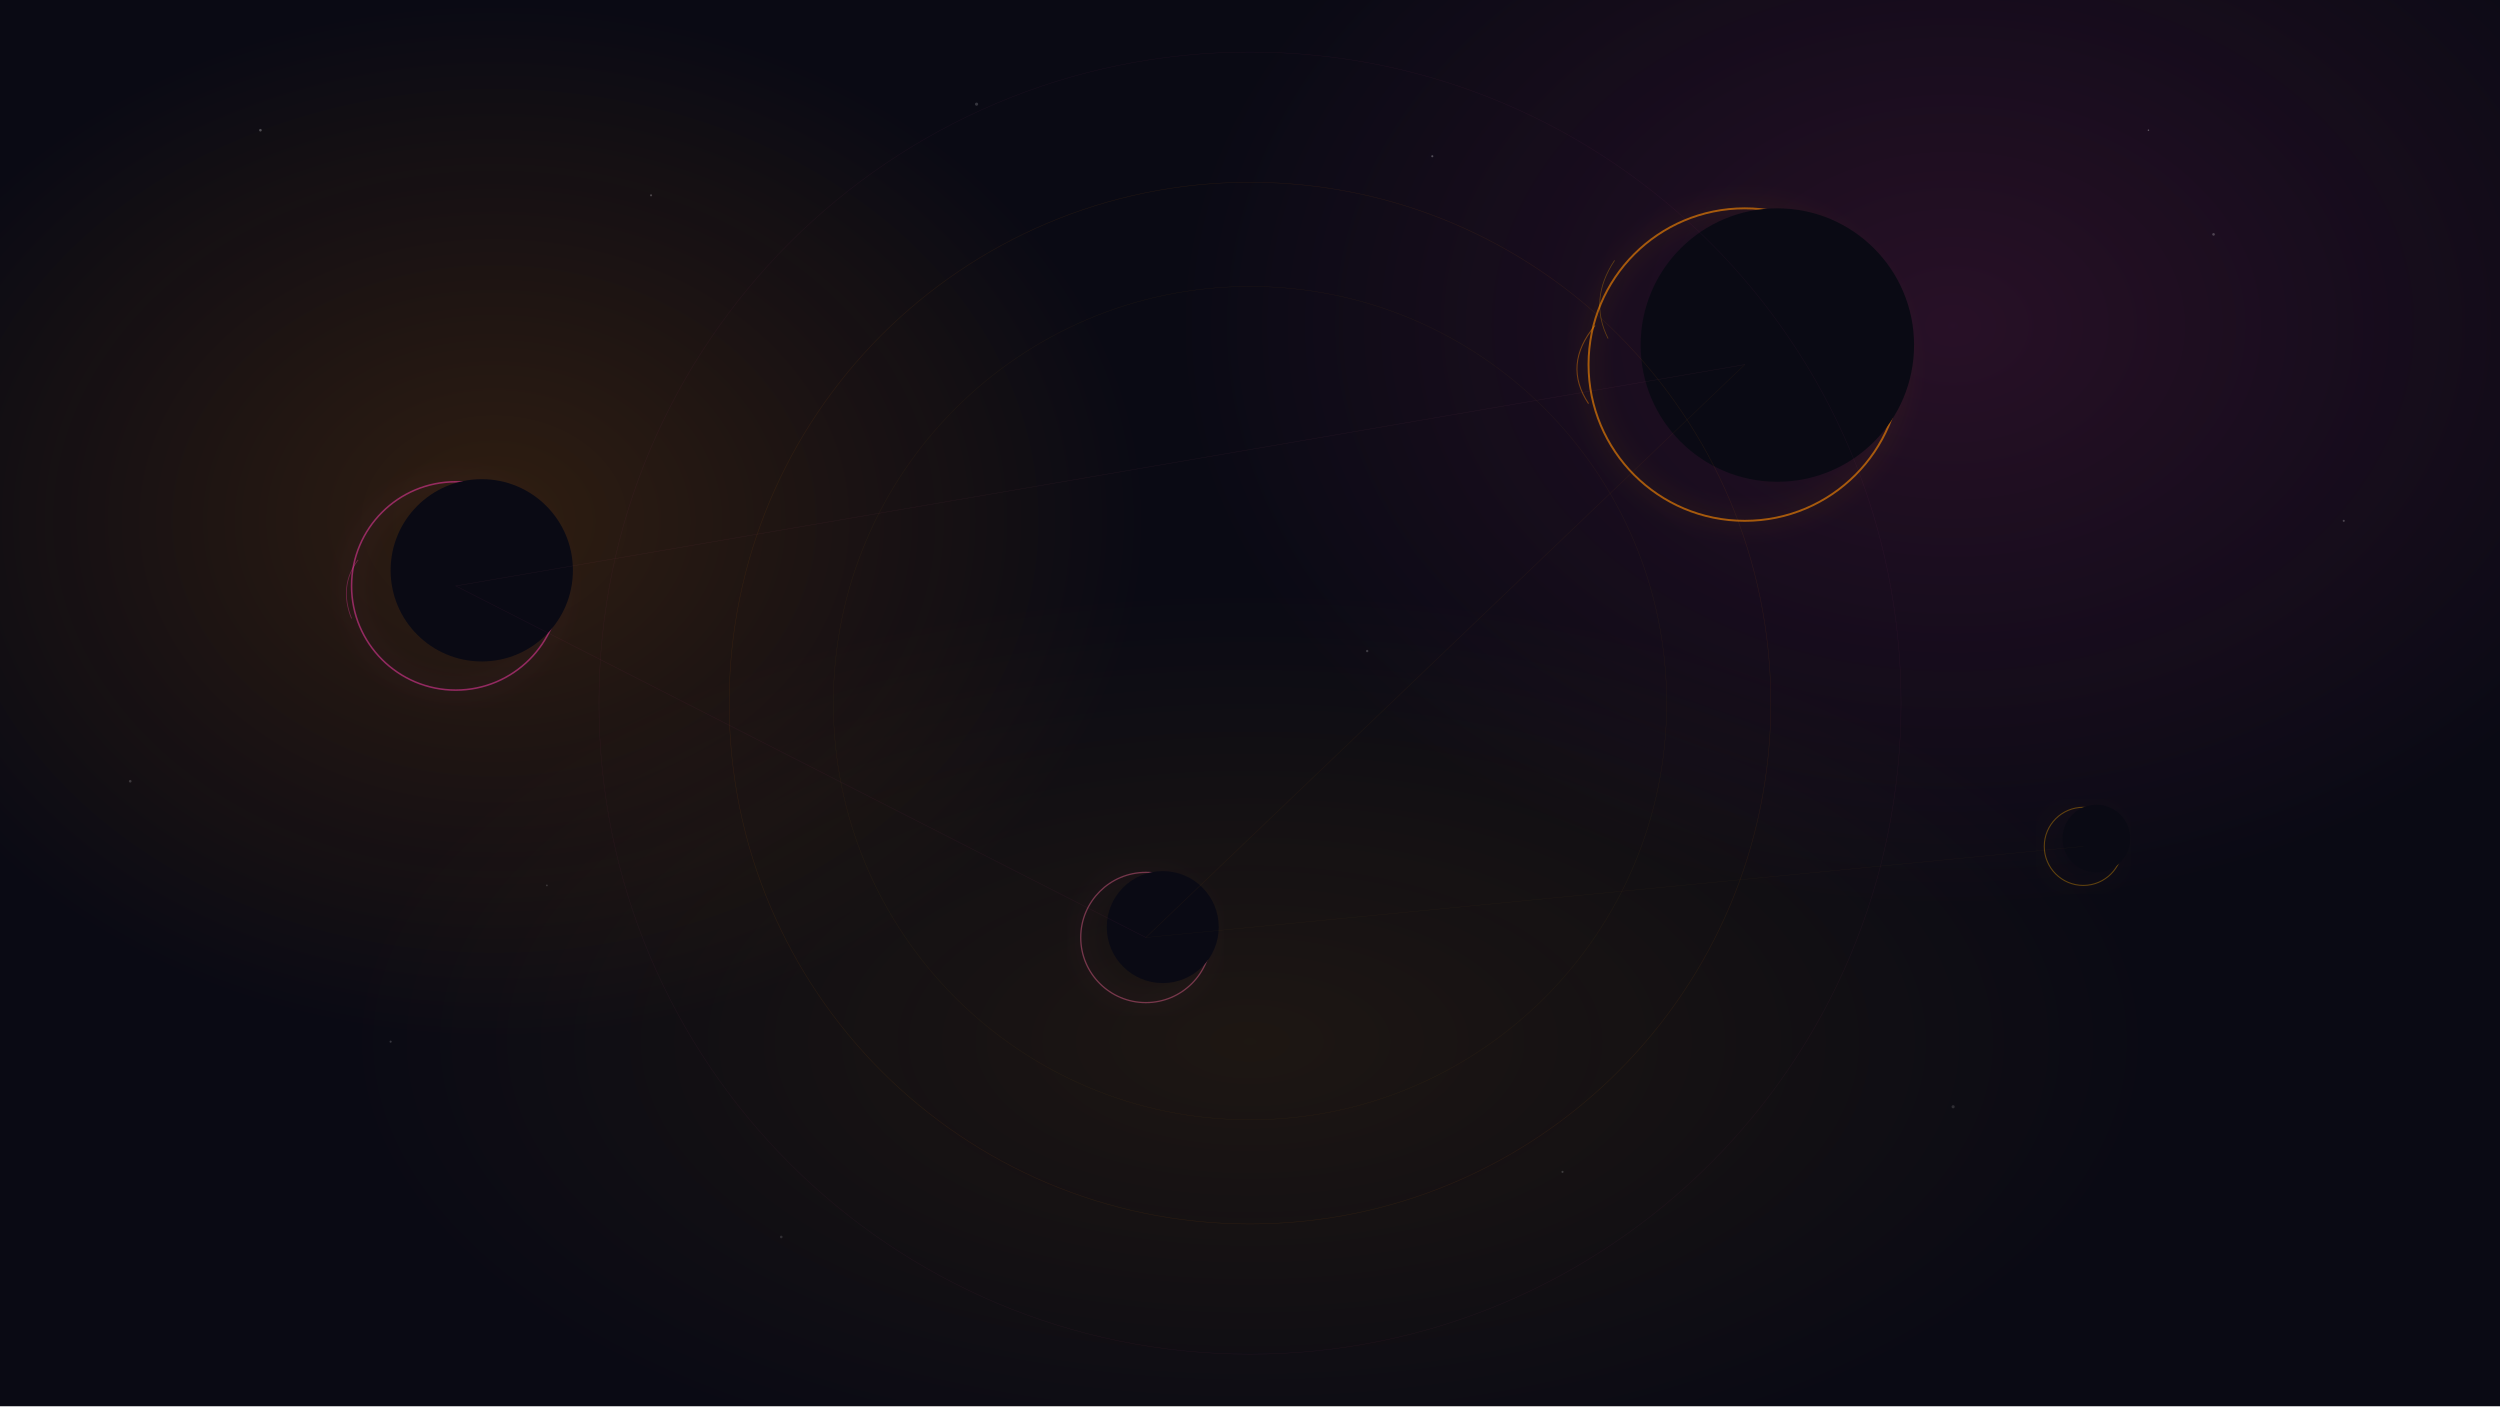
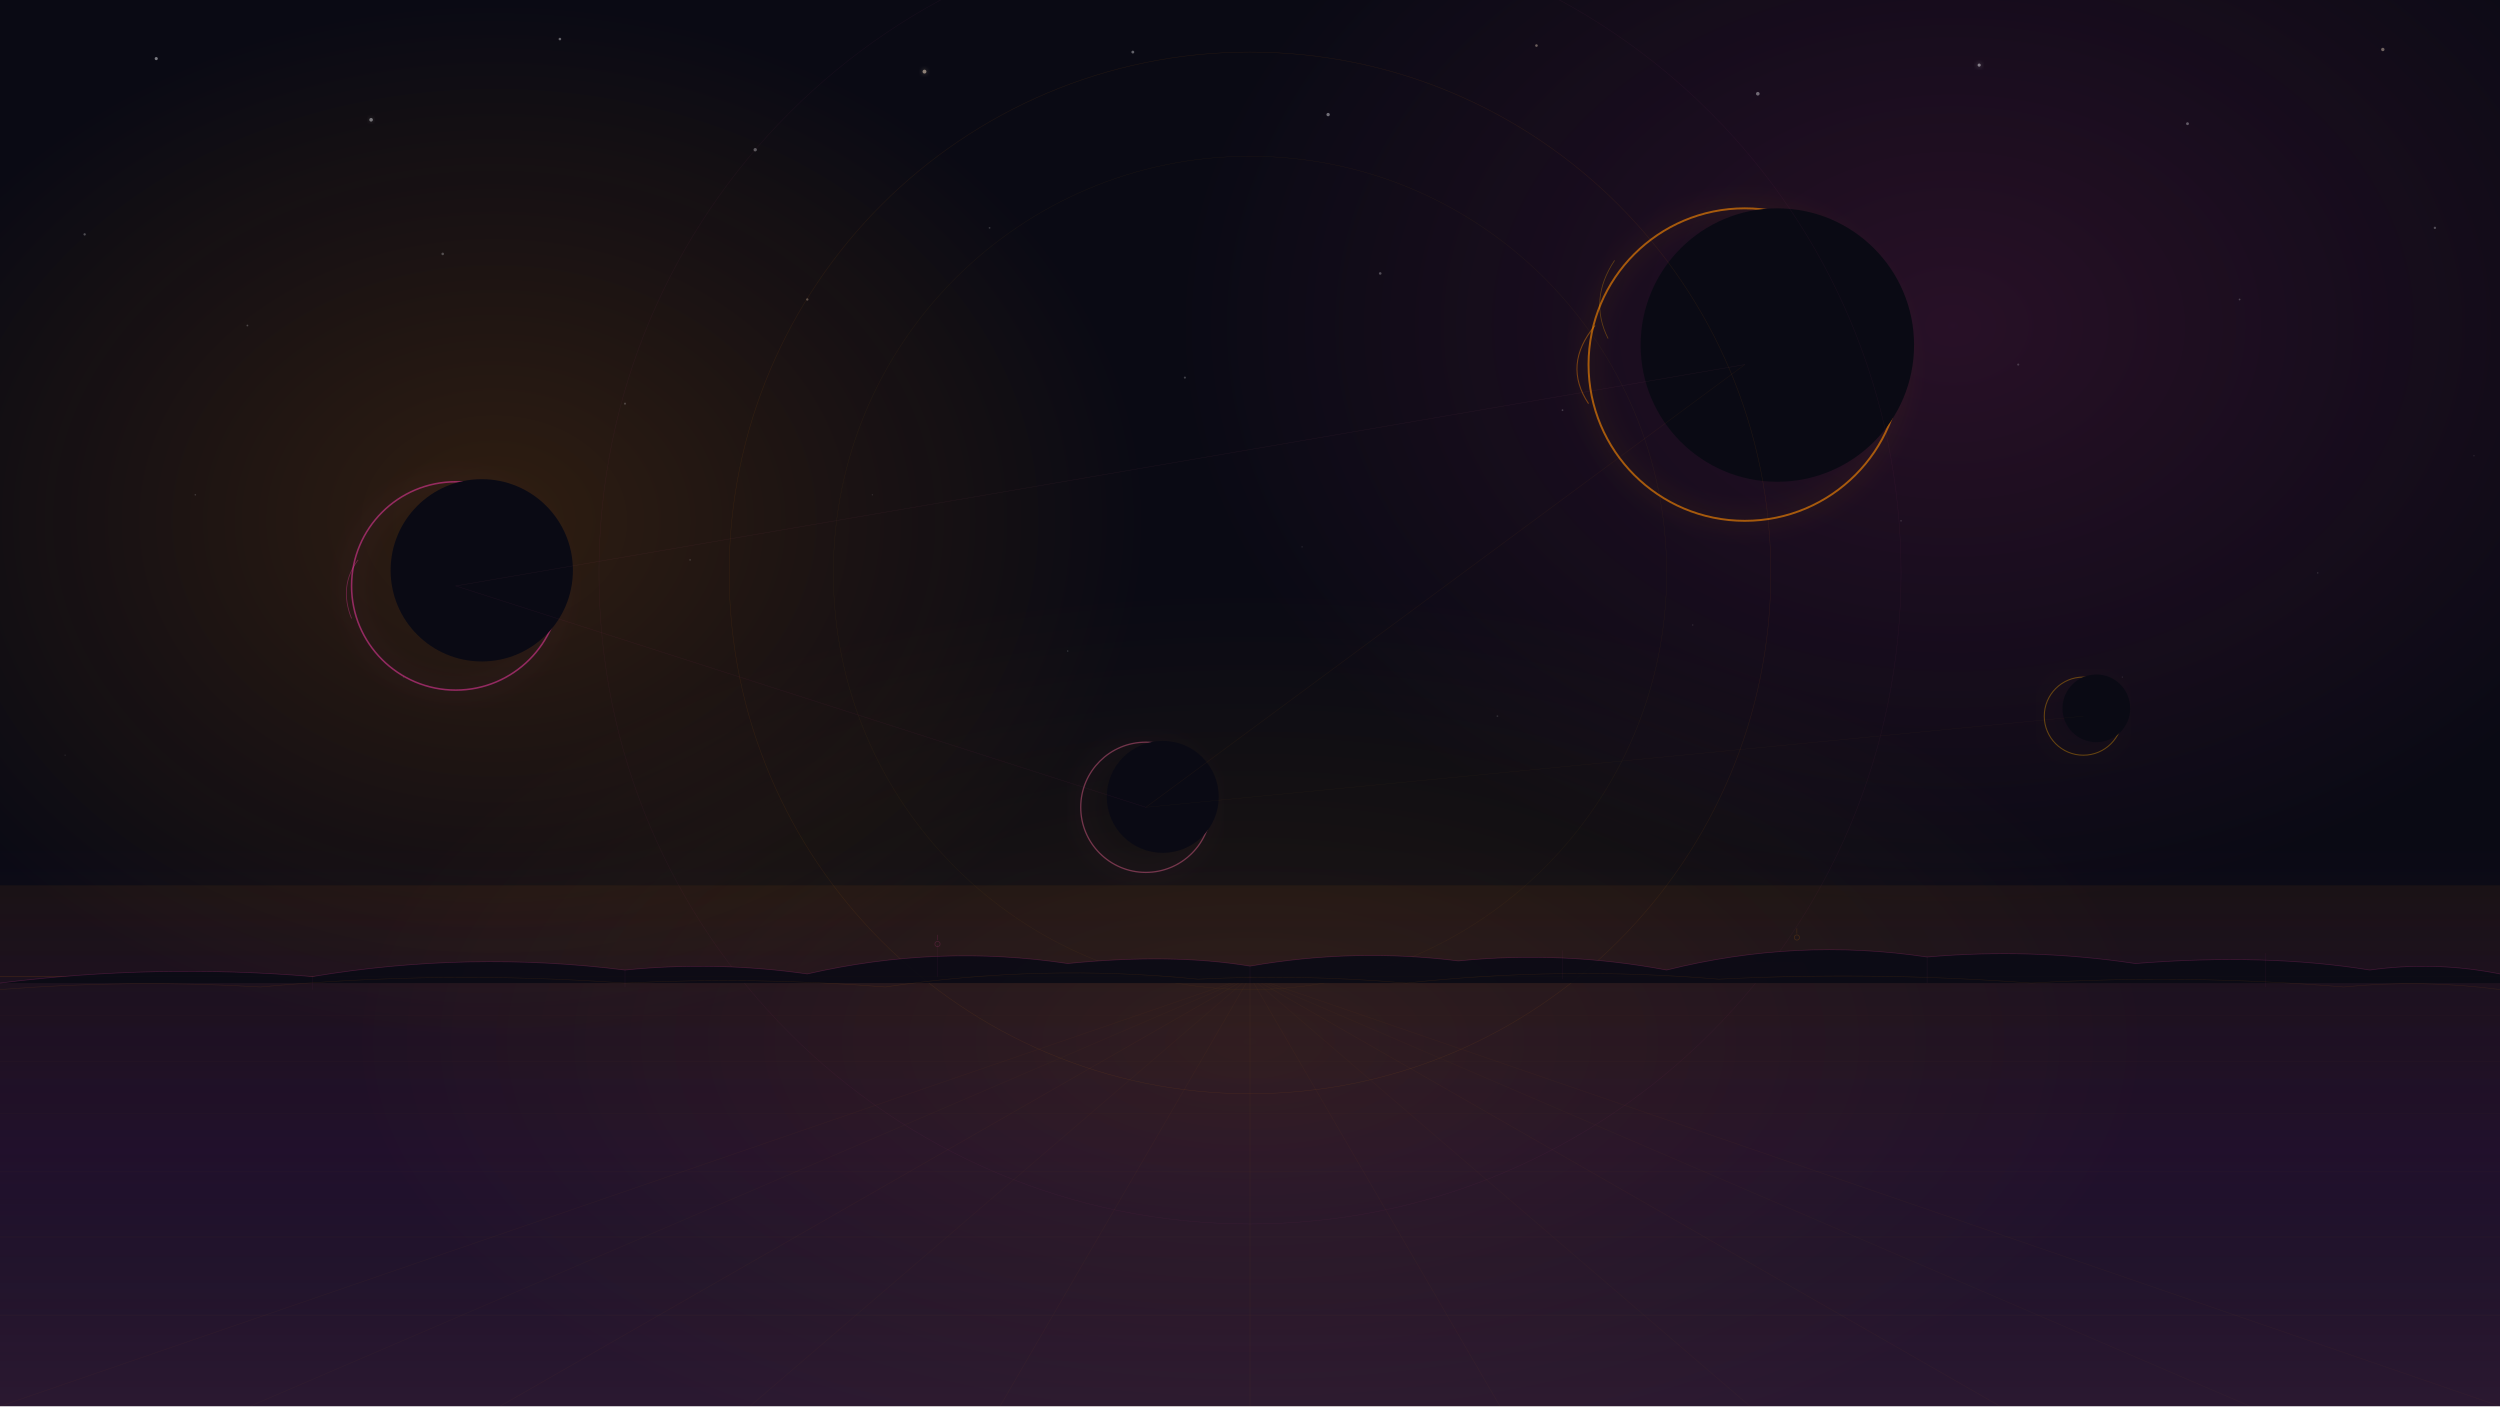
<svg xmlns="http://www.w3.org/2000/svg" viewBox="0 0 1920 1080" width="1920" height="1080">
  <defs>
    <radialGradient id="glow1" cx="50%" cy="50%" r="50%">
      <stop offset="0%" stop-color="#ff8a00" stop-opacity="0.15" />
      <stop offset="100%" stop-color="#ff8a00" stop-opacity="0" />
    </radialGradient>
    <radialGradient id="glow2" cx="50%" cy="50%" r="50%">
      <stop offset="0%" stop-color="#ff3cac" stop-opacity="0.12" />
      <stop offset="100%" stop-color="#ff3cac" stop-opacity="0" />
    </radialGradient>
    <radialGradient id="glow3" cx="50%" cy="50%" r="50%">
      <stop offset="0%" stop-color="#ffaa00" stop-opacity="0.08" />
      <stop offset="100%" stop-color="#ffaa00" stop-opacity="0" />
    </radialGradient>
+     <linearGradient id="skyGrad" x1="0" y1="0" x2="0" y2="1">
+       <stop offset="0%" stop-color="#0a0a14" stop-opacity="1" />
+       <stop offset="60%" stop-color="#0a0a14" stop-opacity="1" />
+       <stop offset="85%" stop-color="#1a1028" stop-opacity="1" />
+       <stop offset="100%" stop-color="#2a1830" stop-opacity="1" />
+     </linearGradient>
+     <linearGradient id="horizonGlow" x1="0" y1="0" x2="0" y2="1">
+       <stop offset="0%" stop-color="#ff8a00" stop-opacity="0.06" />
+       <stop offset="50%" stop-color="#ff3cac" stop-opacity="0.04" />
+       <stop offset="100%" stop-color="#0a0a14" stop-opacity="0" />
+     </linearGradient>
    <filter id="corona">
      <feGaussianBlur in="SourceGraphic" stdDeviation="3" />
    </filter>
    <filter id="softglow">
      <feGaussianBlur in="SourceGraphic" stdDeviation="8" />
    </filter>
+     <filter id="starglow">
+       <feGaussianBlur in="SourceGraphic" stdDeviation="1.5" />
+     </filter>
  </defs>
-   <rect width="1920" height="1080" fill="#0a0a14" />
+   <rect width="1920" height="1080" fill="url(#skyGrad)" />
+   <rect x="0" y="680" width="1920" height="400" fill="url(#horizonGlow)" />
  <ellipse cx="380" cy="400" rx="500" ry="400" fill="url(#glow1)" />
  <ellipse cx="1500" cy="250" rx="600" ry="450" fill="url(#glow2)" />
  <ellipse cx="960" cy="800" rx="700" ry="350" fill="url(#glow3)" />
+   <circle cx="120" cy="45" r="1.2" fill="#e8e8ec" opacity="0.5" />
+   <circle cx="285" cy="92" r="1.4" fill="#e8e8ec" opacity="0.45" />
+   <circle cx="430" cy="30" r="1" fill="#e8e8ec" opacity="0.4" />
+   <circle cx="580" cy="115" r="1.3" fill="#e8e8ec" opacity="0.35" />
+   <circle cx="710" cy="55" r="1.5" fill="#ffe8cc" opacity="0.5" />
+   <circle cx="870" cy="40" r="1.1" fill="#e8e8ec" opacity="0.4" />
+   <circle cx="1020" cy="88" r="1.3" fill="#e8e8ec" opacity="0.45" />
+   <circle cx="1180" cy="35" r="1" fill="#ffe8cc" opacity="0.38" />
+   <circle cx="1350" cy="72" r="1.4" fill="#e8e8ec" opacity="0.42" />
+   <circle cx="1520" cy="50" r="1.2" fill="#e8e8ec" opacity="0.5" />
+   <circle cx="1680" cy="95" r="1.1" fill="#e8e8ec" opacity="0.35" />
+   <circle cx="1830" cy="38" r="1.3" fill="#ffe8cc" opacity="0.4" />
+   <circle cx="65" cy="180" r="0.9" fill="#e8e8ec" opacity="0.3" />
+   <circle cx="190" cy="250" r="0.7" fill="#e8e8ec" opacity="0.25" />
+   <circle cx="340" cy="195" r="1" fill="#e8e8ec" opacity="0.28" />
+   <circle cx="480" cy="310" r="0.8" fill="#e8e8ec" opacity="0.22" />
+   <circle cx="620" cy="230" r="0.9" fill="#ffe8cc" opacity="0.3" />
+   <circle cx="760" cy="175" r="0.7" fill="#e8e8ec" opacity="0.2" />
+   <circle cx="910" cy="290" r="0.8" fill="#e8e8ec" opacity="0.25" />
+   <circle cx="1060" cy="210" r="1" fill="#e8e8ec" opacity="0.3" />
+   <circle cx="1200" cy="315" r="0.7" fill="#e8e8ec" opacity="0.22" />
+   <circle cx="1390" cy="195" r="0.9" fill="#ffe8cc" opacity="0.28" />
+   <circle cx="1550" cy="280" r="0.8" fill="#e8e8ec" opacity="0.2" />
+   <circle cx="1720" cy="230" r="0.7" fill="#e8e8ec" opacity="0.25" />
+   <circle cx="1870" cy="175" r="0.9" fill="#e8e8ec" opacity="0.3" />
+   <circle cx="150" cy="380" r="0.6" fill="#e8e8ec" opacity="0.18" />
+   <circle cx="310" cy="520" r="0.5" fill="#e8e8ec" opacity="0.15" />
+   <circle cx="530" cy="430" r="0.7" fill="#e8e8ec" opacity="0.16" />
+   <circle cx="670" cy="380" r="0.5" fill="#e8e8ec" opacity="0.14" />
+   <circle cx="820" cy="500" r="0.6" fill="#e8e8ec" opacity="0.18" />
+   <circle cx="1000" cy="420" r="0.5" fill="#e8e8ec" opacity="0.15" />
+   <circle cx="1150" cy="550" r="0.7" fill="#e8e8ec" opacity="0.14" />
+   <circle cx="1300" cy="480" r="0.5" fill="#e8e8ec" opacity="0.16" />
+   <circle cx="1460" cy="400" r="0.6" fill="#e8e8ec" opacity="0.18" />
+   <circle cx="1630" cy="520" r="0.5" fill="#e8e8ec" opacity="0.12" />
+   <circle cx="1780" cy="440" r="0.6" fill="#e8e8ec" opacity="0.15" />
+   <circle cx="50" cy="580" r="0.5" fill="#e8e8ec" opacity="0.12" />
+   <circle cx="1900" cy="350" r="0.5" fill="#e8e8ec" opacity="0.13" />
+   <circle cx="710" cy="55" r="3" fill="#ffe8cc" opacity="0.08" filter="url(#starglow)" />
+   <circle cx="285" cy="92" r="2.5" fill="#e8e8ec" opacity="0.06" filter="url(#starglow)" />
+   <circle cx="1520" cy="50" r="3" fill="#e8e8ec" opacity="0.07" filter="url(#starglow)" />
  <circle cx="1340" cy="280" r="120" fill="none" stroke="#ff8a00" stroke-width="1.5" opacity="0.6" />
  <circle cx="1340" cy="280" r="120" fill="none" stroke="#ff8a00" stroke-width="4" opacity="0.15" filter="url(#softglow)" />
  <circle cx="1365" cy="265" r="105" fill="#0a0a14" />
  <path d="M 1225 250 Q 1200 280 1220 310" fill="none" stroke="#ff8a00" stroke-width="0.8" opacity="0.4" />
  <path d="M 1240 200 Q 1220 230 1235 260" fill="none" stroke="#ffaa00" stroke-width="0.6" opacity="0.3" />
  <circle cx="350" cy="450" r="80" fill="none" stroke="#ff3cac" stroke-width="1.2" opacity="0.5" />
  <circle cx="350" cy="450" r="80" fill="none" stroke="#ff3cac" stroke-width="3" opacity="0.12" filter="url(#softglow)" />
  <circle cx="370" cy="438" r="70" fill="#0a0a14" />
  <path d="M 275 430 Q 260 450 270 475" fill="none" stroke="#ff3cac" stroke-width="0.6" opacity="0.35" />
-   <circle cx="880" cy="720" r="50" fill="none" stroke="#ff6b9d" stroke-width="1" opacity="0.4" />
-   <circle cx="880" cy="720" r="50" fill="none" stroke="#ff6b9d" stroke-width="2.5" opacity="0.1" filter="url(#softglow)" />
-   <circle cx="893" cy="712" r="43" fill="#0a0a14" />
-   <circle cx="1600" cy="650" r="30" fill="none" stroke="#ffaa00" stroke-width="0.8" opacity="0.35" />
-   <circle cx="1600" cy="650" r="30" fill="none" stroke="#ffaa00" stroke-width="2" opacity="0.08" filter="url(#softglow)" />
-   <circle cx="1610" cy="644" r="26" fill="#0a0a14" />
-   <circle cx="960" cy="540" r="400" fill="none" stroke="#ff8a00" stroke-width="0.3" opacity="0.12" />
-   <circle cx="960" cy="540" r="500" fill="none" stroke="#ff3cac" stroke-width="0.25" opacity="0.08" />
-   <circle cx="960" cy="540" r="320" fill="none" stroke="#ffaa00" stroke-width="0.2" opacity="0.1" />
-   <line x1="350" y1="450" x2="880" y2="720" stroke="#ff3cac" stroke-width="0.3" opacity="0.08" />
-   <line x1="880" y1="720" x2="1340" y2="280" stroke="#ff8a00" stroke-width="0.3" opacity="0.08" />
+   <circle cx="880" cy="620" r="50" fill="none" stroke="#ff6b9d" stroke-width="1" opacity="0.4" />
+   <circle cx="880" cy="620" r="50" fill="none" stroke="#ff6b9d" stroke-width="2.5" opacity="0.1" filter="url(#softglow)" />
+   <circle cx="893" cy="612" r="43" fill="#0a0a14" />
+   <circle cx="1600" cy="550" r="30" fill="none" stroke="#ffaa00" stroke-width="0.8" opacity="0.35" />
+   <circle cx="1600" cy="550" r="30" fill="none" stroke="#ffaa00" stroke-width="2" opacity="0.08" filter="url(#softglow)" />
+   <circle cx="1610" cy="544" r="26" fill="#0a0a14" />
+   <circle cx="960" cy="440" r="400" fill="none" stroke="#ff8a00" stroke-width="0.3" opacity="0.12" />
+   <circle cx="960" cy="440" r="500" fill="none" stroke="#ff3cac" stroke-width="0.25" opacity="0.08" />
+   <circle cx="960" cy="440" r="320" fill="none" stroke="#ffaa00" stroke-width="0.2" opacity="0.1" />
+   <line x1="350" y1="450" x2="880" y2="620" stroke="#ff3cac" stroke-width="0.3" opacity="0.08" />
+   <line x1="880" y1="620" x2="1340" y2="280" stroke="#ff8a00" stroke-width="0.3" opacity="0.08" />
  <line x1="1340" y1="280" x2="350" y2="450" stroke="#ff6b9d" stroke-width="0.3" opacity="0.08" />
-   <line x1="1600" y1="650" x2="880" y2="720" stroke="#ffaa00" stroke-width="0.2" opacity="0.06" />
-   <circle cx="200" cy="100" r="1" fill="#e8e8ec" opacity="0.3" />
-   <circle cx="500" cy="150" r="0.8" fill="#e8e8ec" opacity="0.25" />
-   <circle cx="750" cy="80" r="1.2" fill="#e8e8ec" opacity="0.2" />
-   <circle cx="1100" cy="120" r="0.8" fill="#e8e8ec" opacity="0.3" />
-   <circle cx="1700" cy="180" r="1" fill="#e8e8ec" opacity="0.25" />
-   <circle cx="300" cy="800" r="0.8" fill="#e8e8ec" opacity="0.2" />
-   <circle cx="600" cy="950" r="1" fill="#e8e8ec" opacity="0.15" />
-   <circle cx="1200" cy="900" r="0.8" fill="#e8e8ec" opacity="0.2" />
-   <circle cx="1500" cy="850" r="1.2" fill="#e8e8ec" opacity="0.15" />
-   <circle cx="1800" cy="400" r="0.8" fill="#e8e8ec" opacity="0.25" />
-   <circle cx="100" cy="600" r="1" fill="#e8e8ec" opacity="0.2" />
-   <circle cx="1650" cy="100" r="0.6" fill="#e8e8ec" opacity="0.35" />
-   <circle cx="420" cy="680" r="0.7" fill="#e8e8ec" opacity="0.18" />
-   <circle cx="1050" cy="500" r="0.9" fill="#e8e8ec" opacity="0.22" />
+   <line x1="1600" y1="550" x2="880" y2="620" stroke="#ffaa00" stroke-width="0.2" opacity="0.06" />
+   <line x1="960" y1="750" x2="0" y2="1080" stroke="#ff8a00" stroke-width="0.3" opacity="0.06" />
+   <line x1="960" y1="750" x2="192" y2="1080" stroke="#ff8a00" stroke-width="0.3" opacity="0.05" />
+   <line x1="960" y1="750" x2="384" y2="1080" stroke="#ff8a00" stroke-width="0.3" opacity="0.06" />
+   <line x1="960" y1="750" x2="576" y2="1080" stroke="#ff8a00" stroke-width="0.3" opacity="0.05" />
+   <line x1="960" y1="750" x2="768" y2="1080" stroke="#ff8a00" stroke-width="0.3" opacity="0.06" />
+   <line x1="960" y1="750" x2="960" y2="1080" stroke="#ff8a00" stroke-width="0.35" opacity="0.07" />
+   <line x1="960" y1="750" x2="1152" y2="1080" stroke="#ff8a00" stroke-width="0.3" opacity="0.06" />
+   <line x1="960" y1="750" x2="1344" y2="1080" stroke="#ff8a00" stroke-width="0.3" opacity="0.05" />
+   <line x1="960" y1="750" x2="1536" y2="1080" stroke="#ff8a00" stroke-width="0.3" opacity="0.06" />
+   <line x1="960" y1="750" x2="1728" y2="1080" stroke="#ff8a00" stroke-width="0.3" opacity="0.05" />
+   <line x1="960" y1="750" x2="1920" y2="1080" stroke="#ff8a00" stroke-width="0.3" opacity="0.06" />
+   <line x1="0" y1="780" x2="1920" y2="780" stroke="#ff8a00" stroke-width="0.2" opacity="0.04" />
+   <line x1="0" y1="815" x2="1920" y2="815" stroke="#ff8a00" stroke-width="0.2" opacity="0.05" />
+   <line x1="0" y1="855" x2="1920" y2="855" stroke="#ff8a00" stroke-width="0.25" opacity="0.05" />
+   <line x1="0" y1="900" x2="1920" y2="900" stroke="#ff8a00" stroke-width="0.25" opacity="0.06" />
+   <line x1="0" y1="950" x2="1920" y2="950" stroke="#ff8a00" stroke-width="0.3" opacity="0.06" />
+   <line x1="0" y1="1010" x2="1920" y2="1010" stroke="#ff8a00" stroke-width="0.3" opacity="0.07" />
+   <line x1="0" y1="750" x2="1920" y2="750" stroke="#ff8a00" stroke-width="1.5" opacity="0.08" filter="url(#softglow)" />
+   <line x1="0" y1="750" x2="1920" y2="750" stroke="#ff8a00" stroke-width="0.5" opacity="0.15" />
+   <path d="M 0 755 Q 120 740 240 750 Q 360 730 480 745 Q 550 738 620 748 Q 720 725 820 740 Q 900 732 960 742 Q 1040 728 1120 738 Q 1200 730 1280 745 Q 1380 720 1480 735 Q 1560 728 1640 740 Q 1740 732 1820 745 Q 1870 738 1920 748 L 1920 755 L 0 755 Z" fill="#0a0a14" opacity="0.9" />
+   <path d="M 0 755 Q 120 740 240 750 Q 360 730 480 745 Q 550 738 620 748 Q 720 725 820 740 Q 900 732 960 742 Q 1040 728 1120 738 Q 1200 730 1280 745 Q 1380 720 1480 735 Q 1560 728 1640 740 Q 1740 732 1820 745 Q 1870 738 1920 748" fill="none" stroke="#ff3cac" stroke-width="0.5" opacity="0.2" />
+   <path d="M 0 760 Q 100 752 200 758 Q 340 745 480 755 Q 580 750 680 758 Q 800 740 920 752 Q 1000 748 1080 755 Q 1200 742 1320 752 Q 1440 746 1560 755 Q 1680 748 1800 758 Q 1860 752 1920 760" fill="none" stroke="#ff8a00" stroke-width="0.35" opacity="0.12" />
+   <line x1="240" y1="750" x2="240" y2="760" stroke="#ff3cac" stroke-width="0.25" opacity="0.1" />
+   <line x1="480" y1="745" x2="480" y2="758" stroke="#ff3cac" stroke-width="0.25" opacity="0.1" />
+   <line x1="720" y1="725" x2="720" y2="750" stroke="#ff3cac" stroke-width="0.25" opacity="0.12" />
+   <line x1="960" y1="742" x2="960" y2="755" stroke="#ff3cac" stroke-width="0.25" opacity="0.1" />
+   <line x1="1200" y1="730" x2="1200" y2="752" stroke="#ff3cac" stroke-width="0.25" opacity="0.1" />
+   <line x1="1480" y1="735" x2="1480" y2="755" stroke="#ff3cac" stroke-width="0.25" opacity="0.12" />
+   <line x1="1740" y1="732" x2="1740" y2="758" stroke="#ff3cac" stroke-width="0.25" opacity="0.1" />
+   <circle cx="720" cy="725" r="2" fill="none" stroke="#ff3cac" stroke-width="0.5" opacity="0.2" />
+   <circle cx="1380" cy="720" r="2" fill="none" stroke="#ff8a00" stroke-width="0.5" opacity="0.18" />
+   <line x1="720" y1="718" x2="720" y2="722" stroke="#ff3cac" stroke-width="0.4" opacity="0.2" />
+   <line x1="1380" y1="713" x2="1380" y2="717" stroke="#ff8a00" stroke-width="0.4" opacity="0.18" />
</svg>
